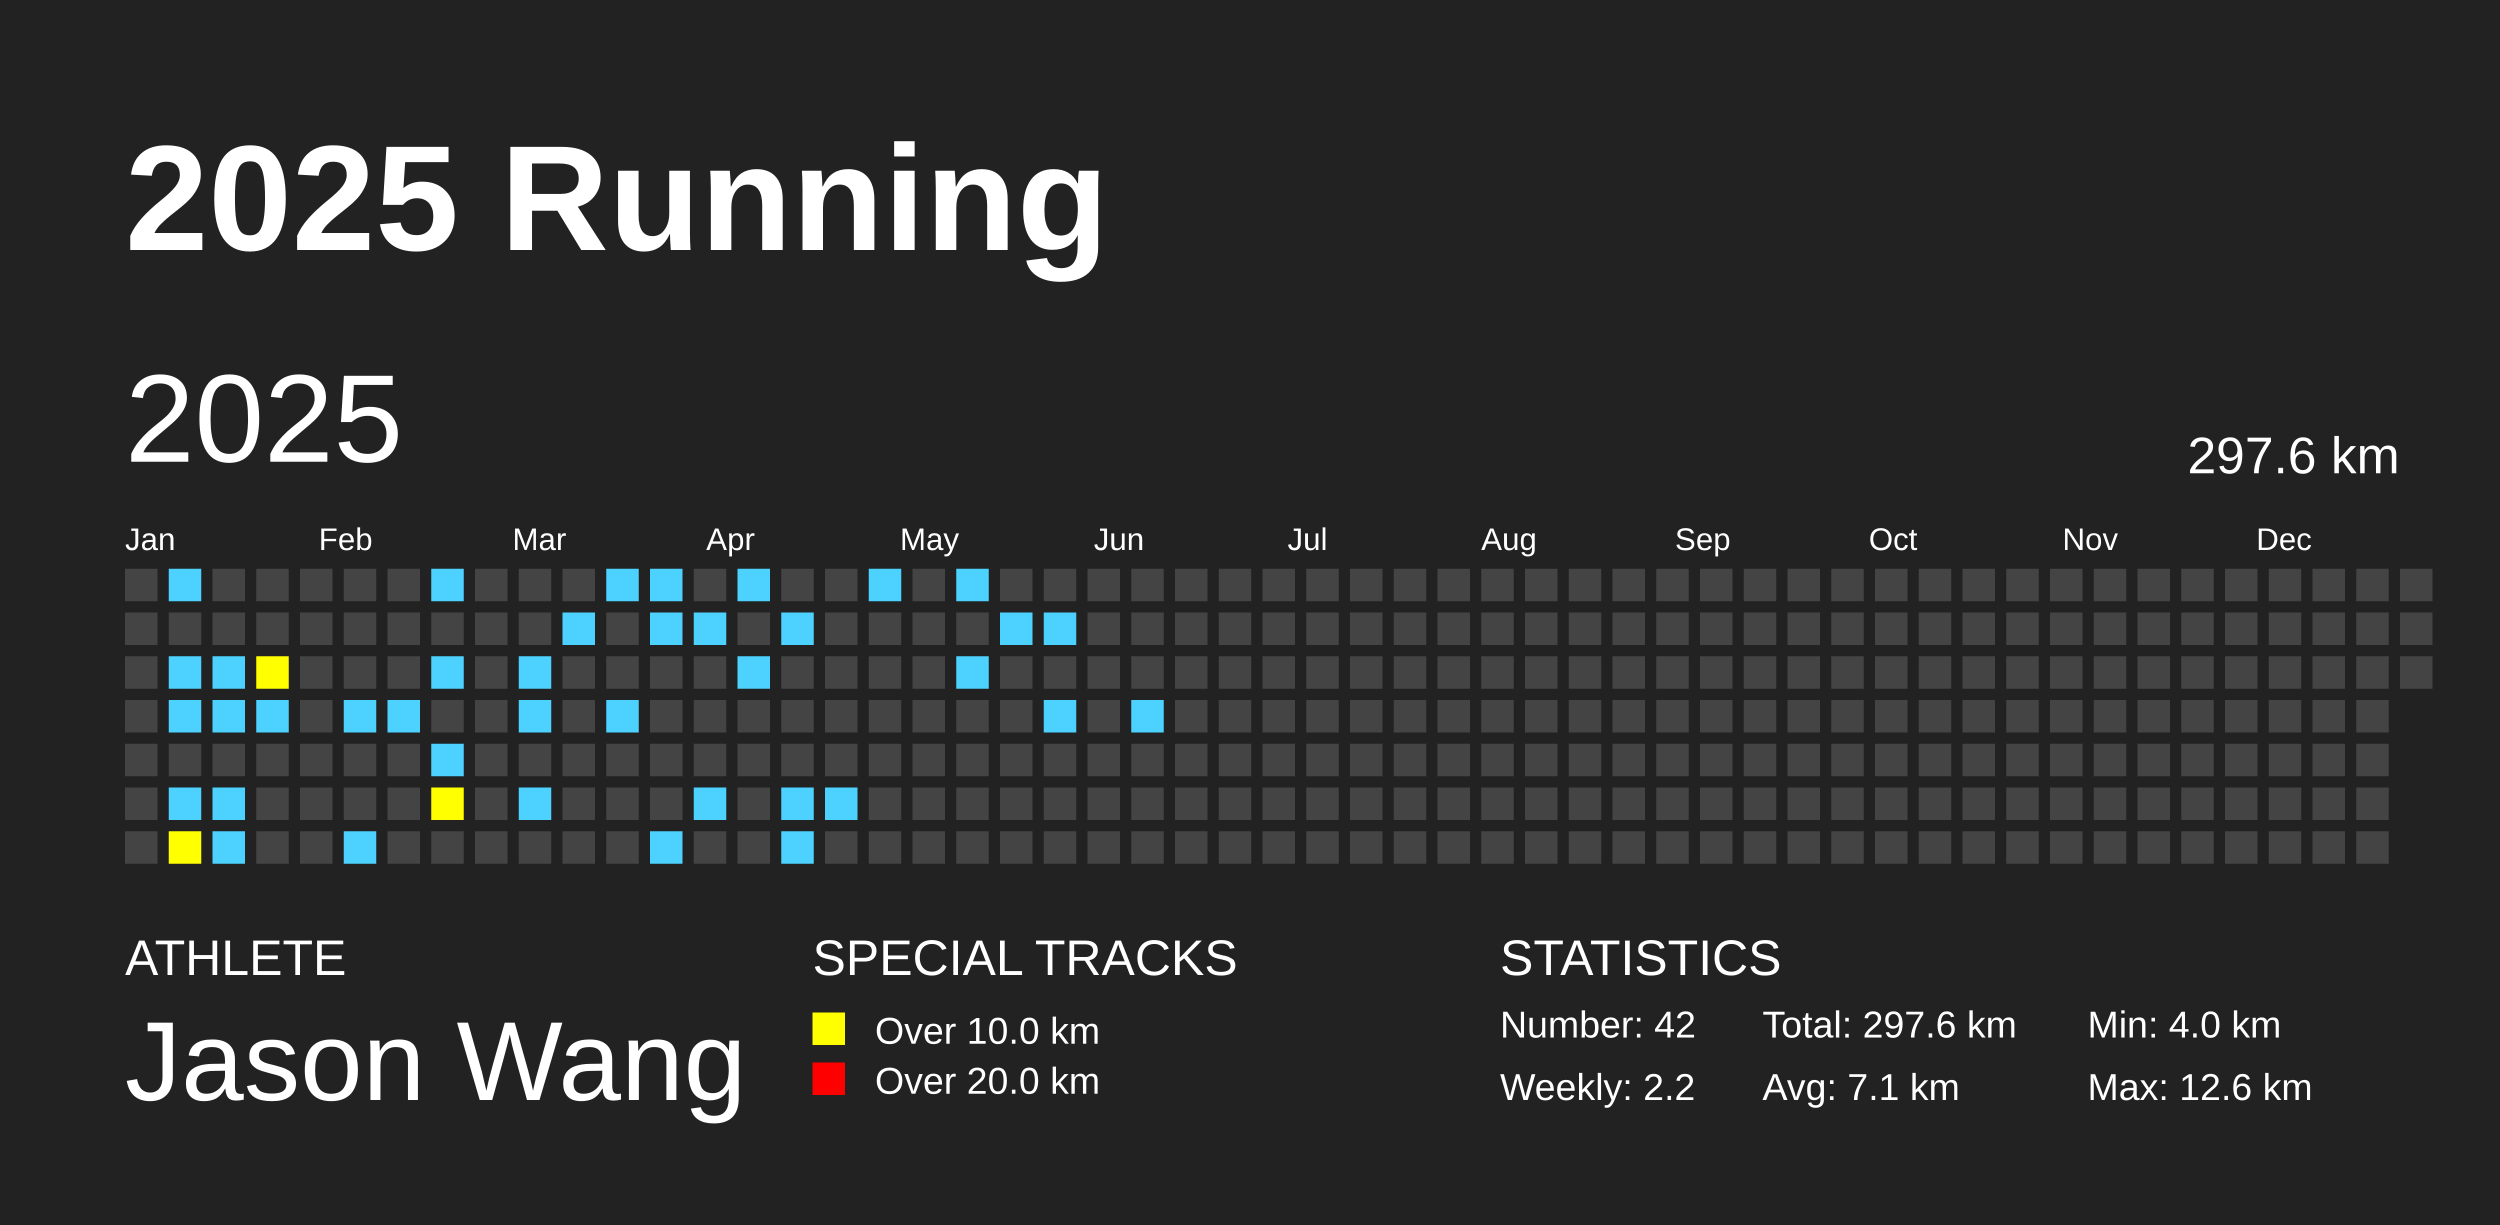
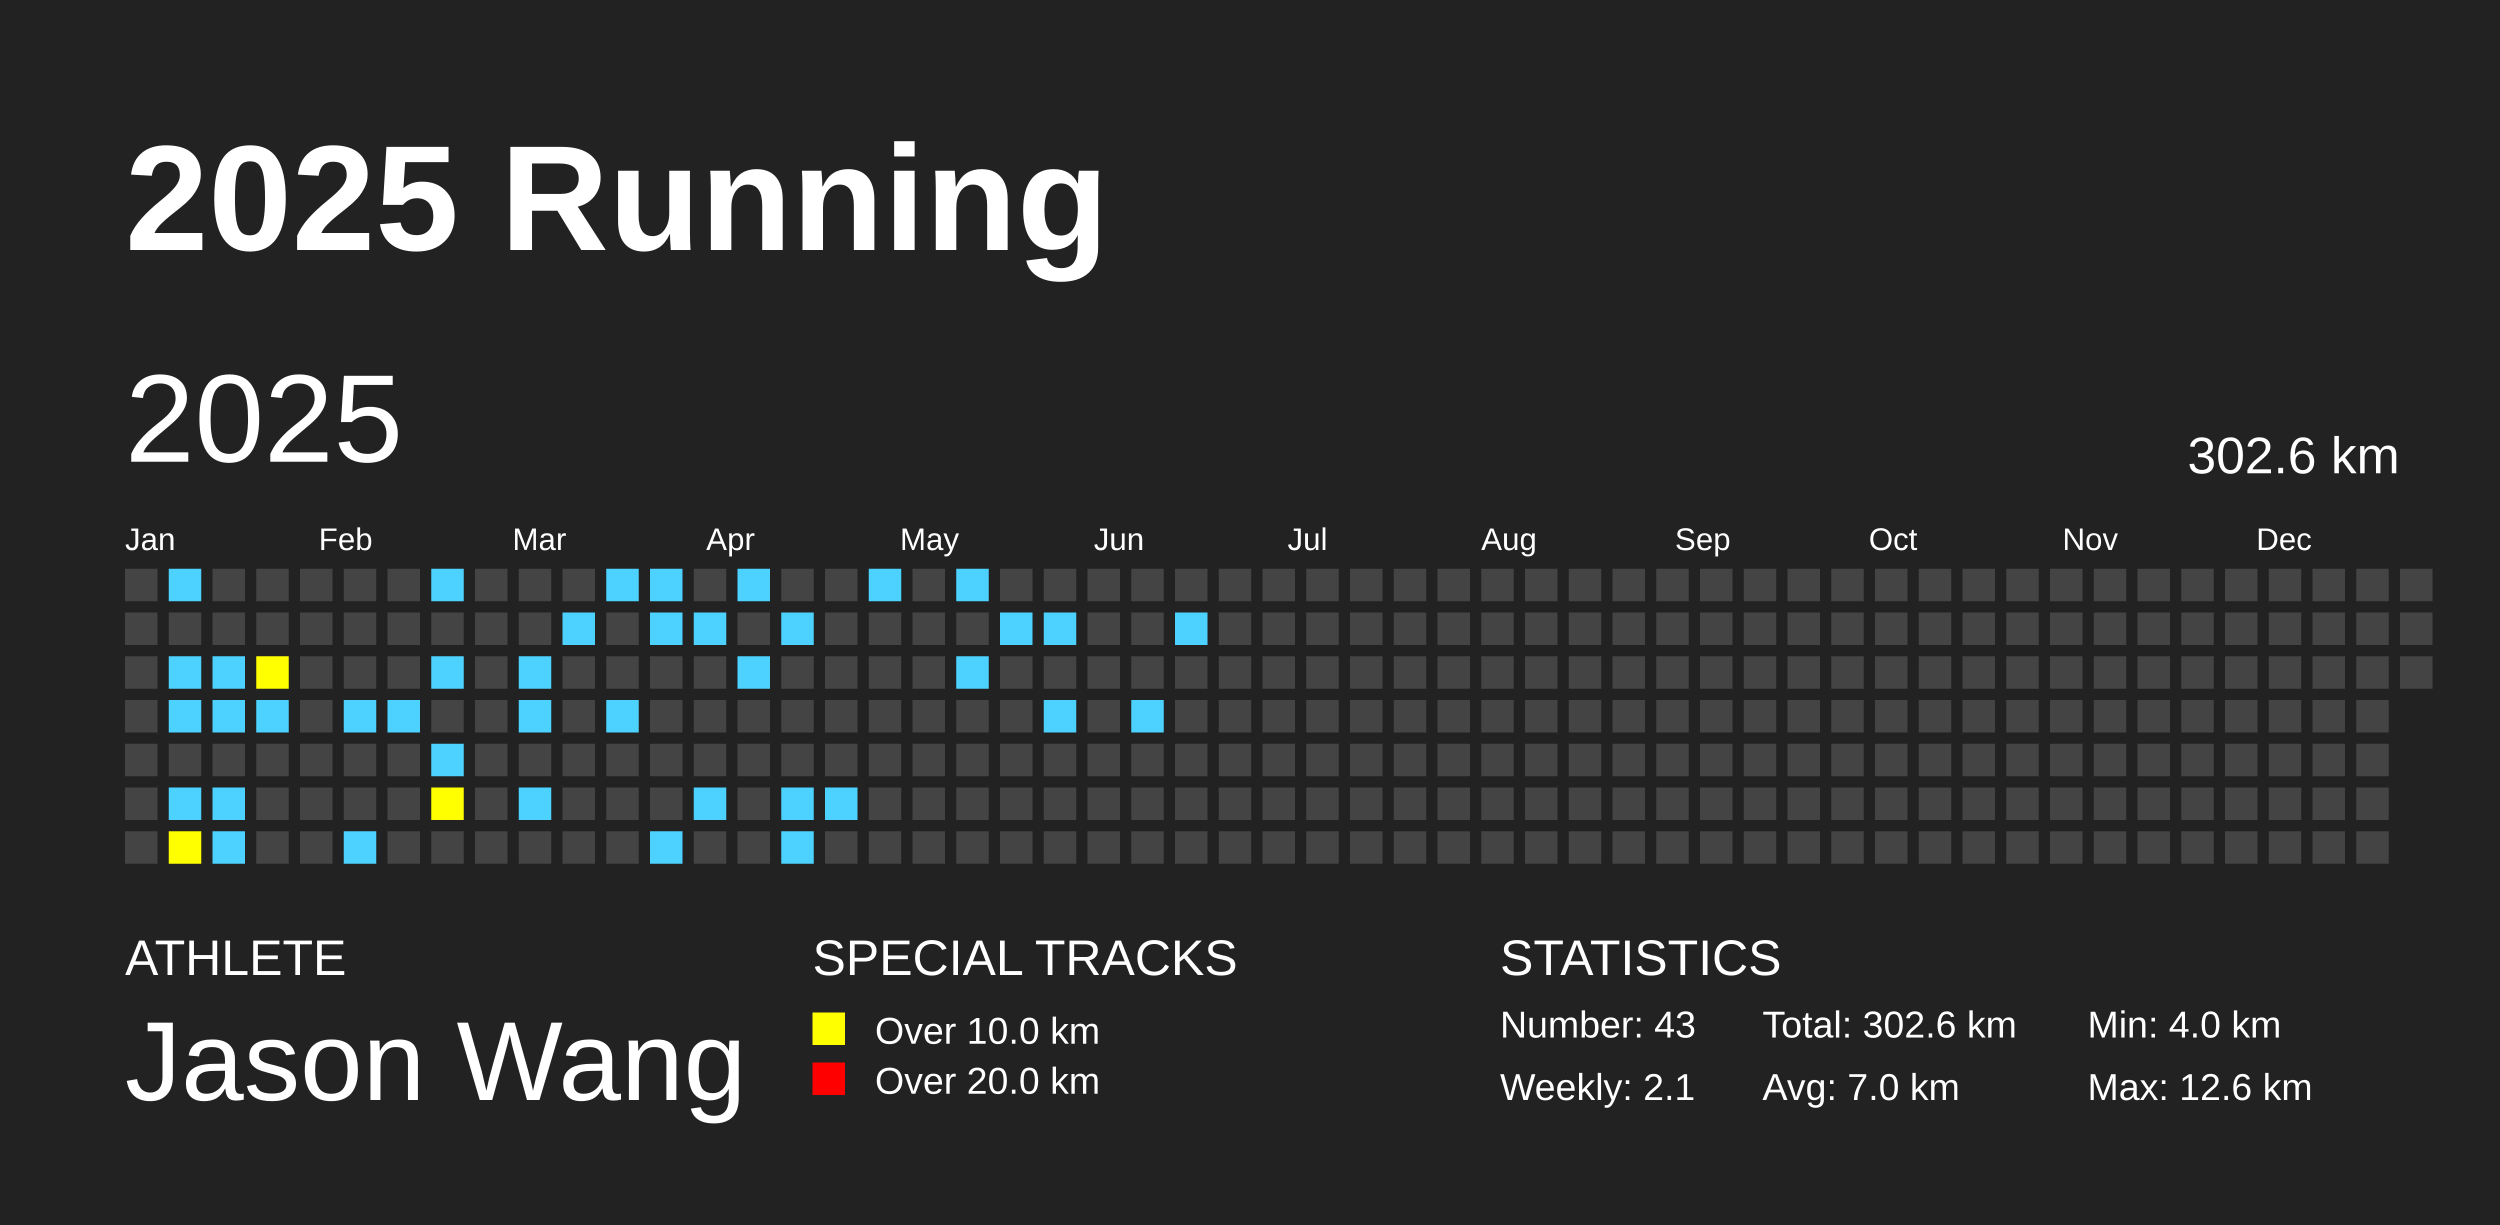
<svg xmlns="http://www.w3.org/2000/svg" baseProfile="full" height="98mm" version="1.1" viewBox="0,0,200,98" width="200mm">
  <defs />
  <rect fill="#222222" height="98" width="200" x="0" y="0" />
  <text fill="#FFFFFF" style="font-size:12px; font-family:Arial; font-weight:bold;" x="10" y="20">2025 Running</text>
  <text fill="#FFFFFF" style="font-size:4px; font-family:Arial" x="10" y="78">ATHLETE</text>
  <text fill="#FFFFFF" style="font-size:9px; font-family:Arial" x="10" y="88">Jason Wang</text>
  <text fill="#FFFFFF" style="font-size:4px; font-family:Arial" x="65" y="78">SPECIAL TRACKS</text>
  <rect fill="yellow" height="2.6" width="2.6" x="65" y="81" />
  <text fill="#FFFFFF" style="font-size:3px; font-family:Arial" x="70" y="83.5">Over 10.0 km</text>
  <rect fill="red" height="2.6" width="2.6" x="65" y="85" />
  <text fill="#FFFFFF" style="font-size:3px; font-family:Arial" x="70" y="87.5">Over 20.0 km</text>
  <text fill="#FFFFFF" style="font-size:4px; font-family:Arial" x="120" y="78">STATISTICS</text>
-   <text fill="#FFFFFF" style="font-size:3px; font-family:Arial" x="120" y="83">Number: 42</text>
-   <text fill="#FFFFFF" style="font-size:3px; font-family:Arial" x="120" y="88">Weekly: 2.2</text>
-   <text fill="#FFFFFF" style="font-size:3px; font-family:Arial" x="141" y="83">Total: 297.6 km</text>
-   <text fill="#FFFFFF" style="font-size:3px; font-family:Arial" x="141" y="88">Avg: 7.1 km</text>
+   <text fill="#FFFFFF" style="font-size:3px; font-family:Arial" x="120" y="83">Number: 43</text>
+   <text fill="#FFFFFF" style="font-size:3px; font-family:Arial" x="120" y="88">Weekly: 2.1</text>
+   <text fill="#FFFFFF" style="font-size:3px; font-family:Arial" x="141" y="83">Total: 302.6 km</text>
+   <text fill="#FFFFFF" style="font-size:3px; font-family:Arial" x="141" y="88">Avg: 7.0 km</text>
  <text fill="#FFFFFF" style="font-size:3px; font-family:Arial" x="167" y="83">Min: 4.0 km</text>
  <text fill="#FFFFFF" style="font-size:3px; font-family:Arial" x="167" y="88">Max: 12.6 km</text>
  <text dominant-baseline="hanging" fill="#FFFFFF" style="font-size:10.0px; font-family:Arial;" x="10" y="30">2025</text>
-   <text dominant-baseline="hanging" fill="#FFFFFF" style="font-size:4.125px; font-family:Arial;" x="175" y="35">297.6 km</text>
+   <text dominant-baseline="hanging" fill="#FFFFFF" style="font-size:4.125px; font-family:Arial;" x="175" y="35">302.6 km</text>
  <text fill="#FFFFFF" style="font-size:2.5px; font-family:Arial" x="10.0" y="44">Jan</text>
  <text fill="#FFFFFF" style="font-size:2.5px; font-family:Arial" x="25.5" y="44">Feb</text>
  <text fill="#FFFFFF" style="font-size:2.5px; font-family:Arial" x="41.0" y="44">Mar</text>
  <text fill="#FFFFFF" style="font-size:2.5px; font-family:Arial" x="56.5" y="44">Apr</text>
  <text fill="#FFFFFF" style="font-size:2.5px; font-family:Arial" x="72.0" y="44">May</text>
  <text fill="#FFFFFF" style="font-size:2.5px; font-family:Arial" x="87.5" y="44">Jun</text>
  <text fill="#FFFFFF" style="font-size:2.5px; font-family:Arial" x="103.0" y="44">Jul</text>
  <text fill="#FFFFFF" style="font-size:2.5px; font-family:Arial" x="118.5" y="44">Aug</text>
  <text fill="#FFFFFF" style="font-size:2.5px; font-family:Arial" x="134.0" y="44">Sep</text>
  <text fill="#FFFFFF" style="font-size:2.5px; font-family:Arial" x="149.5" y="44">Oct</text>
  <text fill="#FFFFFF" style="font-size:2.5px; font-family:Arial" x="165.0" y="44">Nov</text>
  <text fill="#FFFFFF" style="font-size:2.5px; font-family:Arial" x="180.5" y="44">Dec</text>
  <rect fill="#444444" height="2.6" width="2.6" x="10.0" y="45.5" />
  <rect fill="#444444" height="2.6" width="2.6" x="10.0" y="49.0" />
  <rect fill="#444444" height="2.6" width="2.6" x="10.0" y="52.5" />
  <rect fill="#444444" height="2.6" width="2.6" x="10.0" y="56.0" />
  <rect fill="#444444" height="2.6" width="2.6" x="10.0" y="59.5" />
  <rect fill="#444444" height="2.6" width="2.6" x="10.0" y="63.0" />
  <rect fill="#444444" height="2.6" width="2.6" x="10.0" y="66.5" />
  <rect fill="#4DD2FF" height="2.6" width="2.6" x="13.5" y="45.5" />
  <rect fill="#444444" height="2.6" width="2.6" x="13.5" y="49.0" />
  <rect fill="#4DD2FF" height="2.6" width="2.6" x="13.5" y="52.5" />
  <rect fill="#4DD2FF" height="2.6" width="2.6" x="13.5" y="56.0" />
  <rect fill="#444444" height="2.6" width="2.6" x="13.5" y="59.5" />
  <rect fill="#4DD2FF" height="2.6" width="2.6" x="13.5" y="63.0" />
  <rect fill="yellow" height="2.6" width="2.6" x="13.5" y="66.5" />
  <rect fill="#444444" height="2.6" width="2.6" x="17.0" y="45.5" />
  <rect fill="#444444" height="2.6" width="2.6" x="17.0" y="49.0" />
  <rect fill="#4DD2FF" height="2.6" width="2.6" x="17.0" y="52.5" />
  <rect fill="#4DD2FF" height="2.6" width="2.6" x="17.0" y="56.0" />
  <rect fill="#444444" height="2.6" width="2.6" x="17.0" y="59.5" />
  <rect fill="#4DD2FF" height="2.6" width="2.6" x="17.0" y="63.0" />
  <rect fill="#4DD2FF" height="2.6" width="2.6" x="17.0" y="66.5" />
  <rect fill="#444444" height="2.6" width="2.6" x="20.5" y="45.5" />
  <rect fill="#444444" height="2.6" width="2.6" x="20.5" y="49.0" />
  <rect fill="yellow" height="2.6" width="2.6" x="20.5" y="52.5" />
  <rect fill="#4DD2FF" height="2.6" width="2.6" x="20.5" y="56.0" />
  <rect fill="#444444" height="2.6" width="2.6" x="20.5" y="59.5" />
  <rect fill="#444444" height="2.6" width="2.6" x="20.5" y="63.0" />
  <rect fill="#444444" height="2.6" width="2.6" x="20.5" y="66.5" />
  <rect fill="#444444" height="2.6" width="2.6" x="24.0" y="45.5" />
  <rect fill="#444444" height="2.6" width="2.6" x="24.0" y="49.0" />
  <rect fill="#444444" height="2.6" width="2.6" x="24.0" y="52.5" />
  <rect fill="#444444" height="2.6" width="2.6" x="24.0" y="56.0" />
  <rect fill="#444444" height="2.6" width="2.6" x="24.0" y="59.5" />
  <rect fill="#444444" height="2.6" width="2.6" x="24.0" y="63.0" />
  <rect fill="#444444" height="2.6" width="2.6" x="24.0" y="66.5" />
  <rect fill="#444444" height="2.6" width="2.6" x="27.5" y="45.5" />
  <rect fill="#444444" height="2.6" width="2.6" x="27.5" y="49.0" />
  <rect fill="#444444" height="2.6" width="2.6" x="27.5" y="52.5" />
  <rect fill="#4DD2FF" height="2.6" width="2.6" x="27.5" y="56.0" />
  <rect fill="#444444" height="2.6" width="2.6" x="27.5" y="59.5" />
  <rect fill="#444444" height="2.6" width="2.6" x="27.5" y="63.0" />
  <rect fill="#4DD2FF" height="2.6" width="2.6" x="27.5" y="66.5" />
  <rect fill="#444444" height="2.6" width="2.6" x="31.0" y="45.5" />
  <rect fill="#444444" height="2.6" width="2.6" x="31.0" y="49.0" />
  <rect fill="#444444" height="2.6" width="2.6" x="31.0" y="52.5" />
  <rect fill="#4DD2FF" height="2.6" width="2.6" x="31.0" y="56.0" />
  <rect fill="#444444" height="2.6" width="2.6" x="31.0" y="59.5" />
  <rect fill="#444444" height="2.6" width="2.6" x="31.0" y="63.0" />
  <rect fill="#444444" height="2.6" width="2.6" x="31.0" y="66.5" />
  <rect fill="#4DD2FF" height="2.6" width="2.6" x="34.5" y="45.5" />
  <rect fill="#444444" height="2.6" width="2.6" x="34.5" y="49.0" />
  <rect fill="#4DD2FF" height="2.6" width="2.6" x="34.5" y="52.5" />
  <rect fill="#444444" height="2.6" width="2.6" x="34.5" y="56.0" />
  <rect fill="#4DD2FF" height="2.6" width="2.6" x="34.5" y="59.5" />
  <rect fill="yellow" height="2.6" width="2.6" x="34.5" y="63.0" />
  <rect fill="#444444" height="2.6" width="2.6" x="34.5" y="66.5" />
  <rect fill="#444444" height="2.6" width="2.6" x="38.0" y="45.5" />
  <rect fill="#444444" height="2.6" width="2.6" x="38.0" y="49.0" />
  <rect fill="#444444" height="2.6" width="2.6" x="38.0" y="52.5" />
  <rect fill="#444444" height="2.6" width="2.6" x="38.0" y="56.0" />
  <rect fill="#444444" height="2.6" width="2.6" x="38.0" y="59.5" />
  <rect fill="#444444" height="2.6" width="2.6" x="38.0" y="63.0" />
  <rect fill="#444444" height="2.6" width="2.6" x="38.0" y="66.5" />
  <rect fill="#444444" height="2.6" width="2.6" x="41.5" y="45.5" />
  <rect fill="#444444" height="2.6" width="2.6" x="41.5" y="49.0" />
  <rect fill="#4DD2FF" height="2.6" width="2.6" x="41.5" y="52.5" />
  <rect fill="#4DD2FF" height="2.6" width="2.6" x="41.5" y="56.0" />
  <rect fill="#444444" height="2.6" width="2.6" x="41.5" y="59.5" />
  <rect fill="#4DD2FF" height="2.6" width="2.6" x="41.5" y="63.0" />
  <rect fill="#444444" height="2.6" width="2.6" x="41.5" y="66.5" />
  <rect fill="#444444" height="2.6" width="2.6" x="45.0" y="45.5" />
  <rect fill="#4DD2FF" height="2.6" width="2.6" x="45.0" y="49.0" />
  <rect fill="#444444" height="2.6" width="2.6" x="45.0" y="52.5" />
  <rect fill="#444444" height="2.6" width="2.6" x="45.0" y="56.0" />
  <rect fill="#444444" height="2.6" width="2.6" x="45.0" y="59.5" />
  <rect fill="#444444" height="2.6" width="2.6" x="45.0" y="63.0" />
  <rect fill="#444444" height="2.6" width="2.6" x="45.0" y="66.5" />
  <rect fill="#4DD2FF" height="2.6" width="2.6" x="48.5" y="45.5" />
  <rect fill="#444444" height="2.6" width="2.6" x="48.5" y="49.0" />
  <rect fill="#444444" height="2.6" width="2.6" x="48.5" y="52.5" />
  <rect fill="#4DD2FF" height="2.6" width="2.6" x="48.5" y="56.0" />
  <rect fill="#444444" height="2.6" width="2.6" x="48.5" y="59.5" />
  <rect fill="#444444" height="2.6" width="2.6" x="48.5" y="63.0" />
  <rect fill="#444444" height="2.6" width="2.6" x="48.5" y="66.5" />
  <rect fill="#4DD2FF" height="2.6" width="2.6" x="52.0" y="45.5" />
  <rect fill="#4DD2FF" height="2.6" width="2.6" x="52.0" y="49.0" />
  <rect fill="#444444" height="2.6" width="2.6" x="52.0" y="52.5" />
  <rect fill="#444444" height="2.6" width="2.6" x="52.0" y="56.0" />
  <rect fill="#444444" height="2.6" width="2.6" x="52.0" y="59.5" />
  <rect fill="#444444" height="2.6" width="2.6" x="52.0" y="63.0" />
  <rect fill="#4DD2FF" height="2.6" width="2.6" x="52.0" y="66.5" />
  <rect fill="#444444" height="2.6" width="2.6" x="55.5" y="45.5" />
  <rect fill="#4DD2FF" height="2.6" width="2.6" x="55.5" y="49.0" />
  <rect fill="#444444" height="2.6" width="2.6" x="55.5" y="52.5" />
  <rect fill="#444444" height="2.6" width="2.6" x="55.5" y="56.0" />
  <rect fill="#444444" height="2.6" width="2.6" x="55.5" y="59.5" />
  <rect fill="#4DD2FF" height="2.6" width="2.6" x="55.5" y="63.0" />
  <rect fill="#444444" height="2.6" width="2.6" x="55.5" y="66.5" />
  <rect fill="#4DD2FF" height="2.6" width="2.6" x="59.0" y="45.5" />
  <rect fill="#444444" height="2.6" width="2.6" x="59.0" y="49.0" />
  <rect fill="#4DD2FF" height="2.6" width="2.6" x="59.0" y="52.5" />
  <rect fill="#444444" height="2.6" width="2.6" x="59.0" y="56.0" />
  <rect fill="#444444" height="2.6" width="2.6" x="59.0" y="59.5" />
  <rect fill="#444444" height="2.6" width="2.6" x="59.0" y="63.0" />
  <rect fill="#444444" height="2.6" width="2.6" x="59.0" y="66.5" />
  <rect fill="#444444" height="2.6" width="2.6" x="62.5" y="45.5" />
  <rect fill="#4DD2FF" height="2.6" width="2.6" x="62.5" y="49.0" />
  <rect fill="#444444" height="2.6" width="2.6" x="62.5" y="52.5" />
  <rect fill="#444444" height="2.6" width="2.6" x="62.5" y="56.0" />
  <rect fill="#444444" height="2.6" width="2.6" x="62.5" y="59.5" />
  <rect fill="#4DD2FF" height="2.6" width="2.6" x="62.5" y="63.0" />
  <rect fill="#4DD2FF" height="2.6" width="2.6" x="62.5" y="66.5" />
  <rect fill="#444444" height="2.6" width="2.6" x="66.0" y="45.5" />
  <rect fill="#444444" height="2.6" width="2.6" x="66.0" y="49.0" />
  <rect fill="#444444" height="2.6" width="2.6" x="66.0" y="52.5" />
  <rect fill="#444444" height="2.6" width="2.6" x="66.0" y="56.0" />
  <rect fill="#444444" height="2.6" width="2.6" x="66.0" y="59.5" />
  <rect fill="#4DD2FF" height="2.6" width="2.6" x="66.0" y="63.0" />
  <rect fill="#444444" height="2.6" width="2.6" x="66.0" y="66.5" />
  <rect fill="#4DD2FF" height="2.6" width="2.6" x="69.5" y="45.5" />
  <rect fill="#444444" height="2.6" width="2.6" x="69.5" y="49.0" />
  <rect fill="#444444" height="2.6" width="2.6" x="69.5" y="52.5" />
  <rect fill="#444444" height="2.6" width="2.6" x="69.5" y="56.0" />
  <rect fill="#444444" height="2.6" width="2.6" x="69.5" y="59.5" />
  <rect fill="#444444" height="2.6" width="2.6" x="69.5" y="63.0" />
  <rect fill="#444444" height="2.6" width="2.6" x="69.5" y="66.5" />
  <rect fill="#444444" height="2.6" width="2.6" x="73.0" y="45.5" />
  <rect fill="#444444" height="2.6" width="2.6" x="73.0" y="49.0" />
  <rect fill="#444444" height="2.6" width="2.6" x="73.0" y="52.5" />
  <rect fill="#444444" height="2.6" width="2.6" x="73.0" y="56.0" />
  <rect fill="#444444" height="2.6" width="2.6" x="73.0" y="59.5" />
  <rect fill="#444444" height="2.6" width="2.6" x="73.0" y="63.0" />
  <rect fill="#444444" height="2.6" width="2.6" x="73.0" y="66.5" />
  <rect fill="#4DD2FF" height="2.6" width="2.6" x="76.5" y="45.5" />
  <rect fill="#444444" height="2.6" width="2.6" x="76.5" y="49.0" />
  <rect fill="#4DD2FF" height="2.6" width="2.6" x="76.5" y="52.5" />
  <rect fill="#444444" height="2.6" width="2.6" x="76.5" y="56.0" />
  <rect fill="#444444" height="2.6" width="2.6" x="76.5" y="59.5" />
  <rect fill="#444444" height="2.6" width="2.6" x="76.5" y="63.0" />
  <rect fill="#444444" height="2.6" width="2.6" x="76.5" y="66.5" />
  <rect fill="#444444" height="2.6" width="2.6" x="80.0" y="45.5" />
  <rect fill="#4DD2FF" height="2.6" width="2.6" x="80.0" y="49.0" />
  <rect fill="#444444" height="2.6" width="2.6" x="80.0" y="52.5" />
  <rect fill="#444444" height="2.6" width="2.6" x="80.0" y="56.0" />
  <rect fill="#444444" height="2.6" width="2.6" x="80.0" y="59.5" />
  <rect fill="#444444" height="2.6" width="2.6" x="80.0" y="63.0" />
  <rect fill="#444444" height="2.6" width="2.6" x="80.0" y="66.5" />
  <rect fill="#444444" height="2.6" width="2.6" x="83.5" y="45.5" />
  <rect fill="#4DD2FF" height="2.6" width="2.6" x="83.5" y="49.0" />
  <rect fill="#444444" height="2.6" width="2.6" x="83.5" y="52.5" />
  <rect fill="#4DD2FF" height="2.6" width="2.6" x="83.5" y="56.0" />
  <rect fill="#444444" height="2.6" width="2.6" x="83.5" y="59.5" />
  <rect fill="#444444" height="2.6" width="2.6" x="83.5" y="63.0" />
  <rect fill="#444444" height="2.6" width="2.6" x="83.5" y="66.5" />
  <rect fill="#444444" height="2.6" width="2.6" x="87.0" y="45.5" />
  <rect fill="#444444" height="2.6" width="2.6" x="87.0" y="49.0" />
  <rect fill="#444444" height="2.6" width="2.6" x="87.0" y="52.5" />
  <rect fill="#444444" height="2.6" width="2.6" x="87.0" y="56.0" />
  <rect fill="#444444" height="2.6" width="2.6" x="87.0" y="59.5" />
  <rect fill="#444444" height="2.6" width="2.6" x="87.0" y="63.0" />
  <rect fill="#444444" height="2.6" width="2.6" x="87.0" y="66.5" />
  <rect fill="#444444" height="2.6" width="2.6" x="90.5" y="45.5" />
  <rect fill="#444444" height="2.6" width="2.6" x="90.5" y="49.0" />
  <rect fill="#444444" height="2.6" width="2.6" x="90.5" y="52.5" />
  <rect fill="#4DD2FF" height="2.6" width="2.6" x="90.5" y="56.0" />
  <rect fill="#444444" height="2.6" width="2.6" x="90.5" y="59.5" />
  <rect fill="#444444" height="2.6" width="2.6" x="90.5" y="63.0" />
  <rect fill="#444444" height="2.6" width="2.6" x="90.5" y="66.5" />
  <rect fill="#444444" height="2.6" width="2.6" x="94.0" y="45.5" />
-   <rect fill="#444444" height="2.6" width="2.6" x="94.0" y="49.0" />
+   <rect fill="#4DD2FF" height="2.6" width="2.6" x="94.0" y="49.0" />
  <rect fill="#444444" height="2.6" width="2.6" x="94.0" y="52.5" />
  <rect fill="#444444" height="2.6" width="2.6" x="94.0" y="56.0" />
  <rect fill="#444444" height="2.6" width="2.6" x="94.0" y="59.5" />
  <rect fill="#444444" height="2.6" width="2.6" x="94.0" y="63.0" />
  <rect fill="#444444" height="2.6" width="2.6" x="94.0" y="66.5" />
  <rect fill="#444444" height="2.6" width="2.6" x="97.5" y="45.5" />
  <rect fill="#444444" height="2.6" width="2.6" x="97.5" y="49.0" />
  <rect fill="#444444" height="2.6" width="2.6" x="97.5" y="52.5" />
  <rect fill="#444444" height="2.6" width="2.6" x="97.5" y="56.0" />
  <rect fill="#444444" height="2.6" width="2.6" x="97.5" y="59.5" />
  <rect fill="#444444" height="2.6" width="2.6" x="97.5" y="63.0" />
  <rect fill="#444444" height="2.6" width="2.6" x="97.5" y="66.5" />
  <rect fill="#444444" height="2.6" width="2.6" x="101.0" y="45.5" />
  <rect fill="#444444" height="2.6" width="2.6" x="101.0" y="49.0" />
  <rect fill="#444444" height="2.6" width="2.6" x="101.0" y="52.5" />
  <rect fill="#444444" height="2.6" width="2.6" x="101.0" y="56.0" />
  <rect fill="#444444" height="2.6" width="2.6" x="101.0" y="59.5" />
  <rect fill="#444444" height="2.6" width="2.6" x="101.0" y="63.0" />
  <rect fill="#444444" height="2.6" width="2.6" x="101.0" y="66.5" />
  <rect fill="#444444" height="2.6" width="2.6" x="104.5" y="45.5" />
  <rect fill="#444444" height="2.6" width="2.6" x="104.5" y="49.0" />
  <rect fill="#444444" height="2.6" width="2.6" x="104.5" y="52.5" />
  <rect fill="#444444" height="2.6" width="2.6" x="104.5" y="56.0" />
  <rect fill="#444444" height="2.6" width="2.6" x="104.5" y="59.5" />
  <rect fill="#444444" height="2.6" width="2.6" x="104.5" y="63.0" />
  <rect fill="#444444" height="2.6" width="2.6" x="104.5" y="66.5" />
  <rect fill="#444444" height="2.6" width="2.6" x="108.0" y="45.5" />
  <rect fill="#444444" height="2.6" width="2.6" x="108.0" y="49.0" />
  <rect fill="#444444" height="2.6" width="2.6" x="108.0" y="52.5" />
  <rect fill="#444444" height="2.6" width="2.6" x="108.0" y="56.0" />
  <rect fill="#444444" height="2.6" width="2.6" x="108.0" y="59.5" />
  <rect fill="#444444" height="2.6" width="2.6" x="108.0" y="63.0" />
  <rect fill="#444444" height="2.6" width="2.6" x="108.0" y="66.5" />
  <rect fill="#444444" height="2.6" width="2.6" x="111.5" y="45.5" />
  <rect fill="#444444" height="2.6" width="2.6" x="111.5" y="49.0" />
  <rect fill="#444444" height="2.6" width="2.6" x="111.5" y="52.5" />
  <rect fill="#444444" height="2.6" width="2.6" x="111.5" y="56.0" />
  <rect fill="#444444" height="2.6" width="2.6" x="111.5" y="59.5" />
  <rect fill="#444444" height="2.6" width="2.6" x="111.5" y="63.0" />
  <rect fill="#444444" height="2.6" width="2.6" x="111.5" y="66.5" />
  <rect fill="#444444" height="2.6" width="2.6" x="115.0" y="45.5" />
  <rect fill="#444444" height="2.6" width="2.6" x="115.0" y="49.0" />
  <rect fill="#444444" height="2.6" width="2.6" x="115.0" y="52.5" />
  <rect fill="#444444" height="2.6" width="2.6" x="115.0" y="56.0" />
  <rect fill="#444444" height="2.6" width="2.6" x="115.0" y="59.5" />
  <rect fill="#444444" height="2.6" width="2.6" x="115.0" y="63.0" />
  <rect fill="#444444" height="2.6" width="2.6" x="115.0" y="66.5" />
  <rect fill="#444444" height="2.6" width="2.6" x="118.5" y="45.5" />
  <rect fill="#444444" height="2.6" width="2.6" x="118.5" y="49.0" />
  <rect fill="#444444" height="2.6" width="2.6" x="118.5" y="52.5" />
  <rect fill="#444444" height="2.6" width="2.6" x="118.5" y="56.0" />
  <rect fill="#444444" height="2.6" width="2.6" x="118.5" y="59.5" />
  <rect fill="#444444" height="2.6" width="2.6" x="118.5" y="63.0" />
  <rect fill="#444444" height="2.6" width="2.6" x="118.5" y="66.5" />
  <rect fill="#444444" height="2.6" width="2.6" x="122.0" y="45.5" />
  <rect fill="#444444" height="2.6" width="2.6" x="122.0" y="49.0" />
  <rect fill="#444444" height="2.6" width="2.6" x="122.0" y="52.5" />
  <rect fill="#444444" height="2.6" width="2.6" x="122.0" y="56.0" />
  <rect fill="#444444" height="2.6" width="2.6" x="122.0" y="59.5" />
  <rect fill="#444444" height="2.6" width="2.6" x="122.0" y="63.0" />
  <rect fill="#444444" height="2.6" width="2.6" x="122.0" y="66.5" />
  <rect fill="#444444" height="2.6" width="2.6" x="125.5" y="45.5" />
  <rect fill="#444444" height="2.6" width="2.6" x="125.5" y="49.0" />
  <rect fill="#444444" height="2.6" width="2.6" x="125.5" y="52.5" />
  <rect fill="#444444" height="2.6" width="2.6" x="125.5" y="56.0" />
  <rect fill="#444444" height="2.6" width="2.6" x="125.5" y="59.5" />
  <rect fill="#444444" height="2.6" width="2.6" x="125.5" y="63.0" />
  <rect fill="#444444" height="2.6" width="2.6" x="125.5" y="66.5" />
  <rect fill="#444444" height="2.6" width="2.6" x="129.0" y="45.5" />
  <rect fill="#444444" height="2.6" width="2.6" x="129.0" y="49.0" />
  <rect fill="#444444" height="2.6" width="2.6" x="129.0" y="52.5" />
  <rect fill="#444444" height="2.6" width="2.6" x="129.0" y="56.0" />
  <rect fill="#444444" height="2.6" width="2.6" x="129.0" y="59.5" />
  <rect fill="#444444" height="2.6" width="2.6" x="129.0" y="63.0" />
  <rect fill="#444444" height="2.6" width="2.6" x="129.0" y="66.5" />
  <rect fill="#444444" height="2.6" width="2.6" x="132.5" y="45.5" />
  <rect fill="#444444" height="2.6" width="2.6" x="132.5" y="49.0" />
  <rect fill="#444444" height="2.6" width="2.6" x="132.5" y="52.5" />
  <rect fill="#444444" height="2.6" width="2.6" x="132.5" y="56.0" />
  <rect fill="#444444" height="2.6" width="2.6" x="132.5" y="59.5" />
  <rect fill="#444444" height="2.6" width="2.6" x="132.5" y="63.0" />
  <rect fill="#444444" height="2.6" width="2.6" x="132.5" y="66.5" />
  <rect fill="#444444" height="2.6" width="2.6" x="136.0" y="45.5" />
  <rect fill="#444444" height="2.6" width="2.6" x="136.0" y="49.0" />
  <rect fill="#444444" height="2.6" width="2.6" x="136.0" y="52.5" />
  <rect fill="#444444" height="2.6" width="2.6" x="136.0" y="56.0" />
  <rect fill="#444444" height="2.6" width="2.6" x="136.0" y="59.5" />
  <rect fill="#444444" height="2.6" width="2.6" x="136.0" y="63.0" />
  <rect fill="#444444" height="2.6" width="2.6" x="136.0" y="66.5" />
  <rect fill="#444444" height="2.6" width="2.6" x="139.5" y="45.5" />
  <rect fill="#444444" height="2.6" width="2.6" x="139.5" y="49.0" />
  <rect fill="#444444" height="2.6" width="2.6" x="139.5" y="52.5" />
  <rect fill="#444444" height="2.6" width="2.6" x="139.5" y="56.0" />
  <rect fill="#444444" height="2.6" width="2.6" x="139.5" y="59.5" />
  <rect fill="#444444" height="2.6" width="2.6" x="139.5" y="63.0" />
  <rect fill="#444444" height="2.6" width="2.6" x="139.5" y="66.5" />
  <rect fill="#444444" height="2.6" width="2.6" x="143.0" y="45.5" />
  <rect fill="#444444" height="2.6" width="2.6" x="143.0" y="49.0" />
  <rect fill="#444444" height="2.6" width="2.6" x="143.0" y="52.5" />
  <rect fill="#444444" height="2.6" width="2.6" x="143.0" y="56.0" />
  <rect fill="#444444" height="2.6" width="2.6" x="143.0" y="59.5" />
  <rect fill="#444444" height="2.6" width="2.6" x="143.0" y="63.0" />
  <rect fill="#444444" height="2.6" width="2.6" x="143.0" y="66.5" />
  <rect fill="#444444" height="2.6" width="2.6" x="146.5" y="45.5" />
  <rect fill="#444444" height="2.6" width="2.6" x="146.5" y="49.0" />
  <rect fill="#444444" height="2.6" width="2.6" x="146.5" y="52.5" />
  <rect fill="#444444" height="2.6" width="2.6" x="146.5" y="56.0" />
  <rect fill="#444444" height="2.6" width="2.6" x="146.5" y="59.5" />
  <rect fill="#444444" height="2.6" width="2.6" x="146.5" y="63.0" />
  <rect fill="#444444" height="2.6" width="2.6" x="146.5" y="66.5" />
  <rect fill="#444444" height="2.6" width="2.6" x="150.0" y="45.5" />
  <rect fill="#444444" height="2.6" width="2.6" x="150.0" y="49.0" />
  <rect fill="#444444" height="2.6" width="2.6" x="150.0" y="52.5" />
  <rect fill="#444444" height="2.6" width="2.6" x="150.0" y="56.0" />
  <rect fill="#444444" height="2.6" width="2.6" x="150.0" y="59.5" />
  <rect fill="#444444" height="2.6" width="2.6" x="150.0" y="63.0" />
  <rect fill="#444444" height="2.6" width="2.6" x="150.0" y="66.5" />
  <rect fill="#444444" height="2.6" width="2.6" x="153.5" y="45.5" />
  <rect fill="#444444" height="2.6" width="2.6" x="153.5" y="49.0" />
  <rect fill="#444444" height="2.6" width="2.6" x="153.5" y="52.5" />
  <rect fill="#444444" height="2.6" width="2.6" x="153.5" y="56.0" />
  <rect fill="#444444" height="2.6" width="2.6" x="153.5" y="59.5" />
  <rect fill="#444444" height="2.6" width="2.6" x="153.5" y="63.0" />
  <rect fill="#444444" height="2.6" width="2.6" x="153.5" y="66.5" />
  <rect fill="#444444" height="2.6" width="2.6" x="157.0" y="45.5" />
  <rect fill="#444444" height="2.6" width="2.6" x="157.0" y="49.0" />
  <rect fill="#444444" height="2.6" width="2.6" x="157.0" y="52.5" />
  <rect fill="#444444" height="2.6" width="2.6" x="157.0" y="56.0" />
  <rect fill="#444444" height="2.6" width="2.6" x="157.0" y="59.5" />
  <rect fill="#444444" height="2.6" width="2.6" x="157.0" y="63.0" />
  <rect fill="#444444" height="2.6" width="2.6" x="157.0" y="66.5" />
  <rect fill="#444444" height="2.6" width="2.6" x="160.5" y="45.5" />
  <rect fill="#444444" height="2.6" width="2.6" x="160.5" y="49.0" />
  <rect fill="#444444" height="2.6" width="2.6" x="160.5" y="52.5" />
  <rect fill="#444444" height="2.6" width="2.6" x="160.5" y="56.0" />
  <rect fill="#444444" height="2.6" width="2.6" x="160.5" y="59.5" />
  <rect fill="#444444" height="2.6" width="2.6" x="160.5" y="63.0" />
  <rect fill="#444444" height="2.6" width="2.6" x="160.5" y="66.5" />
  <rect fill="#444444" height="2.6" width="2.6" x="164.0" y="45.5" />
  <rect fill="#444444" height="2.6" width="2.6" x="164.0" y="49.0" />
  <rect fill="#444444" height="2.6" width="2.6" x="164.0" y="52.5" />
  <rect fill="#444444" height="2.6" width="2.6" x="164.0" y="56.0" />
  <rect fill="#444444" height="2.6" width="2.6" x="164.0" y="59.5" />
  <rect fill="#444444" height="2.6" width="2.6" x="164.0" y="63.0" />
  <rect fill="#444444" height="2.6" width="2.6" x="164.0" y="66.5" />
  <rect fill="#444444" height="2.6" width="2.6" x="167.5" y="45.5" />
  <rect fill="#444444" height="2.6" width="2.6" x="167.5" y="49.0" />
  <rect fill="#444444" height="2.6" width="2.6" x="167.5" y="52.5" />
  <rect fill="#444444" height="2.6" width="2.6" x="167.5" y="56.0" />
  <rect fill="#444444" height="2.6" width="2.6" x="167.5" y="59.5" />
  <rect fill="#444444" height="2.6" width="2.6" x="167.5" y="63.0" />
  <rect fill="#444444" height="2.6" width="2.6" x="167.5" y="66.5" />
  <rect fill="#444444" height="2.6" width="2.6" x="171.0" y="45.5" />
  <rect fill="#444444" height="2.6" width="2.6" x="171.0" y="49.0" />
  <rect fill="#444444" height="2.6" width="2.6" x="171.0" y="52.5" />
  <rect fill="#444444" height="2.6" width="2.6" x="171.0" y="56.0" />
  <rect fill="#444444" height="2.6" width="2.6" x="171.0" y="59.5" />
  <rect fill="#444444" height="2.6" width="2.6" x="171.0" y="63.0" />
  <rect fill="#444444" height="2.6" width="2.6" x="171.0" y="66.5" />
  <rect fill="#444444" height="2.6" width="2.6" x="174.5" y="45.5" />
  <rect fill="#444444" height="2.6" width="2.6" x="174.5" y="49.0" />
  <rect fill="#444444" height="2.6" width="2.6" x="174.5" y="52.5" />
  <rect fill="#444444" height="2.6" width="2.6" x="174.5" y="56.0" />
  <rect fill="#444444" height="2.6" width="2.6" x="174.5" y="59.5" />
  <rect fill="#444444" height="2.6" width="2.6" x="174.5" y="63.0" />
  <rect fill="#444444" height="2.6" width="2.6" x="174.5" y="66.5" />
  <rect fill="#444444" height="2.6" width="2.6" x="178.0" y="45.5" />
  <rect fill="#444444" height="2.6" width="2.6" x="178.0" y="49.0" />
  <rect fill="#444444" height="2.6" width="2.6" x="178.0" y="52.5" />
  <rect fill="#444444" height="2.6" width="2.6" x="178.0" y="56.0" />
  <rect fill="#444444" height="2.6" width="2.6" x="178.0" y="59.5" />
  <rect fill="#444444" height="2.6" width="2.6" x="178.0" y="63.0" />
  <rect fill="#444444" height="2.6" width="2.6" x="178.0" y="66.5" />
  <rect fill="#444444" height="2.6" width="2.6" x="181.5" y="45.5" />
  <rect fill="#444444" height="2.6" width="2.6" x="181.5" y="49.0" />
  <rect fill="#444444" height="2.6" width="2.6" x="181.5" y="52.5" />
  <rect fill="#444444" height="2.6" width="2.6" x="181.5" y="56.0" />
  <rect fill="#444444" height="2.6" width="2.6" x="181.5" y="59.5" />
  <rect fill="#444444" height="2.6" width="2.6" x="181.5" y="63.0" />
  <rect fill="#444444" height="2.6" width="2.6" x="181.5" y="66.5" />
  <rect fill="#444444" height="2.6" width="2.6" x="185.0" y="45.5" />
  <rect fill="#444444" height="2.6" width="2.6" x="185.0" y="49.0" />
  <rect fill="#444444" height="2.6" width="2.6" x="185.0" y="52.5" />
  <rect fill="#444444" height="2.6" width="2.6" x="185.0" y="56.0" />
  <rect fill="#444444" height="2.6" width="2.6" x="185.0" y="59.5" />
  <rect fill="#444444" height="2.6" width="2.6" x="185.0" y="63.0" />
  <rect fill="#444444" height="2.6" width="2.6" x="185.0" y="66.5" />
  <rect fill="#444444" height="2.6" width="2.6" x="188.5" y="45.5" />
  <rect fill="#444444" height="2.6" width="2.6" x="188.5" y="49.0" />
  <rect fill="#444444" height="2.6" width="2.6" x="188.5" y="52.5" />
  <rect fill="#444444" height="2.6" width="2.6" x="188.5" y="56.0" />
  <rect fill="#444444" height="2.6" width="2.6" x="188.5" y="59.5" />
  <rect fill="#444444" height="2.6" width="2.6" x="188.5" y="63.0" />
  <rect fill="#444444" height="2.6" width="2.6" x="188.5" y="66.5" />
  <rect fill="#444444" height="2.6" width="2.6" x="192.0" y="45.5" />
  <rect fill="#444444" height="2.6" width="2.6" x="192.0" y="49.0" />
  <rect fill="#444444" height="2.6" width="2.6" x="192.0" y="52.5" />
</svg>
